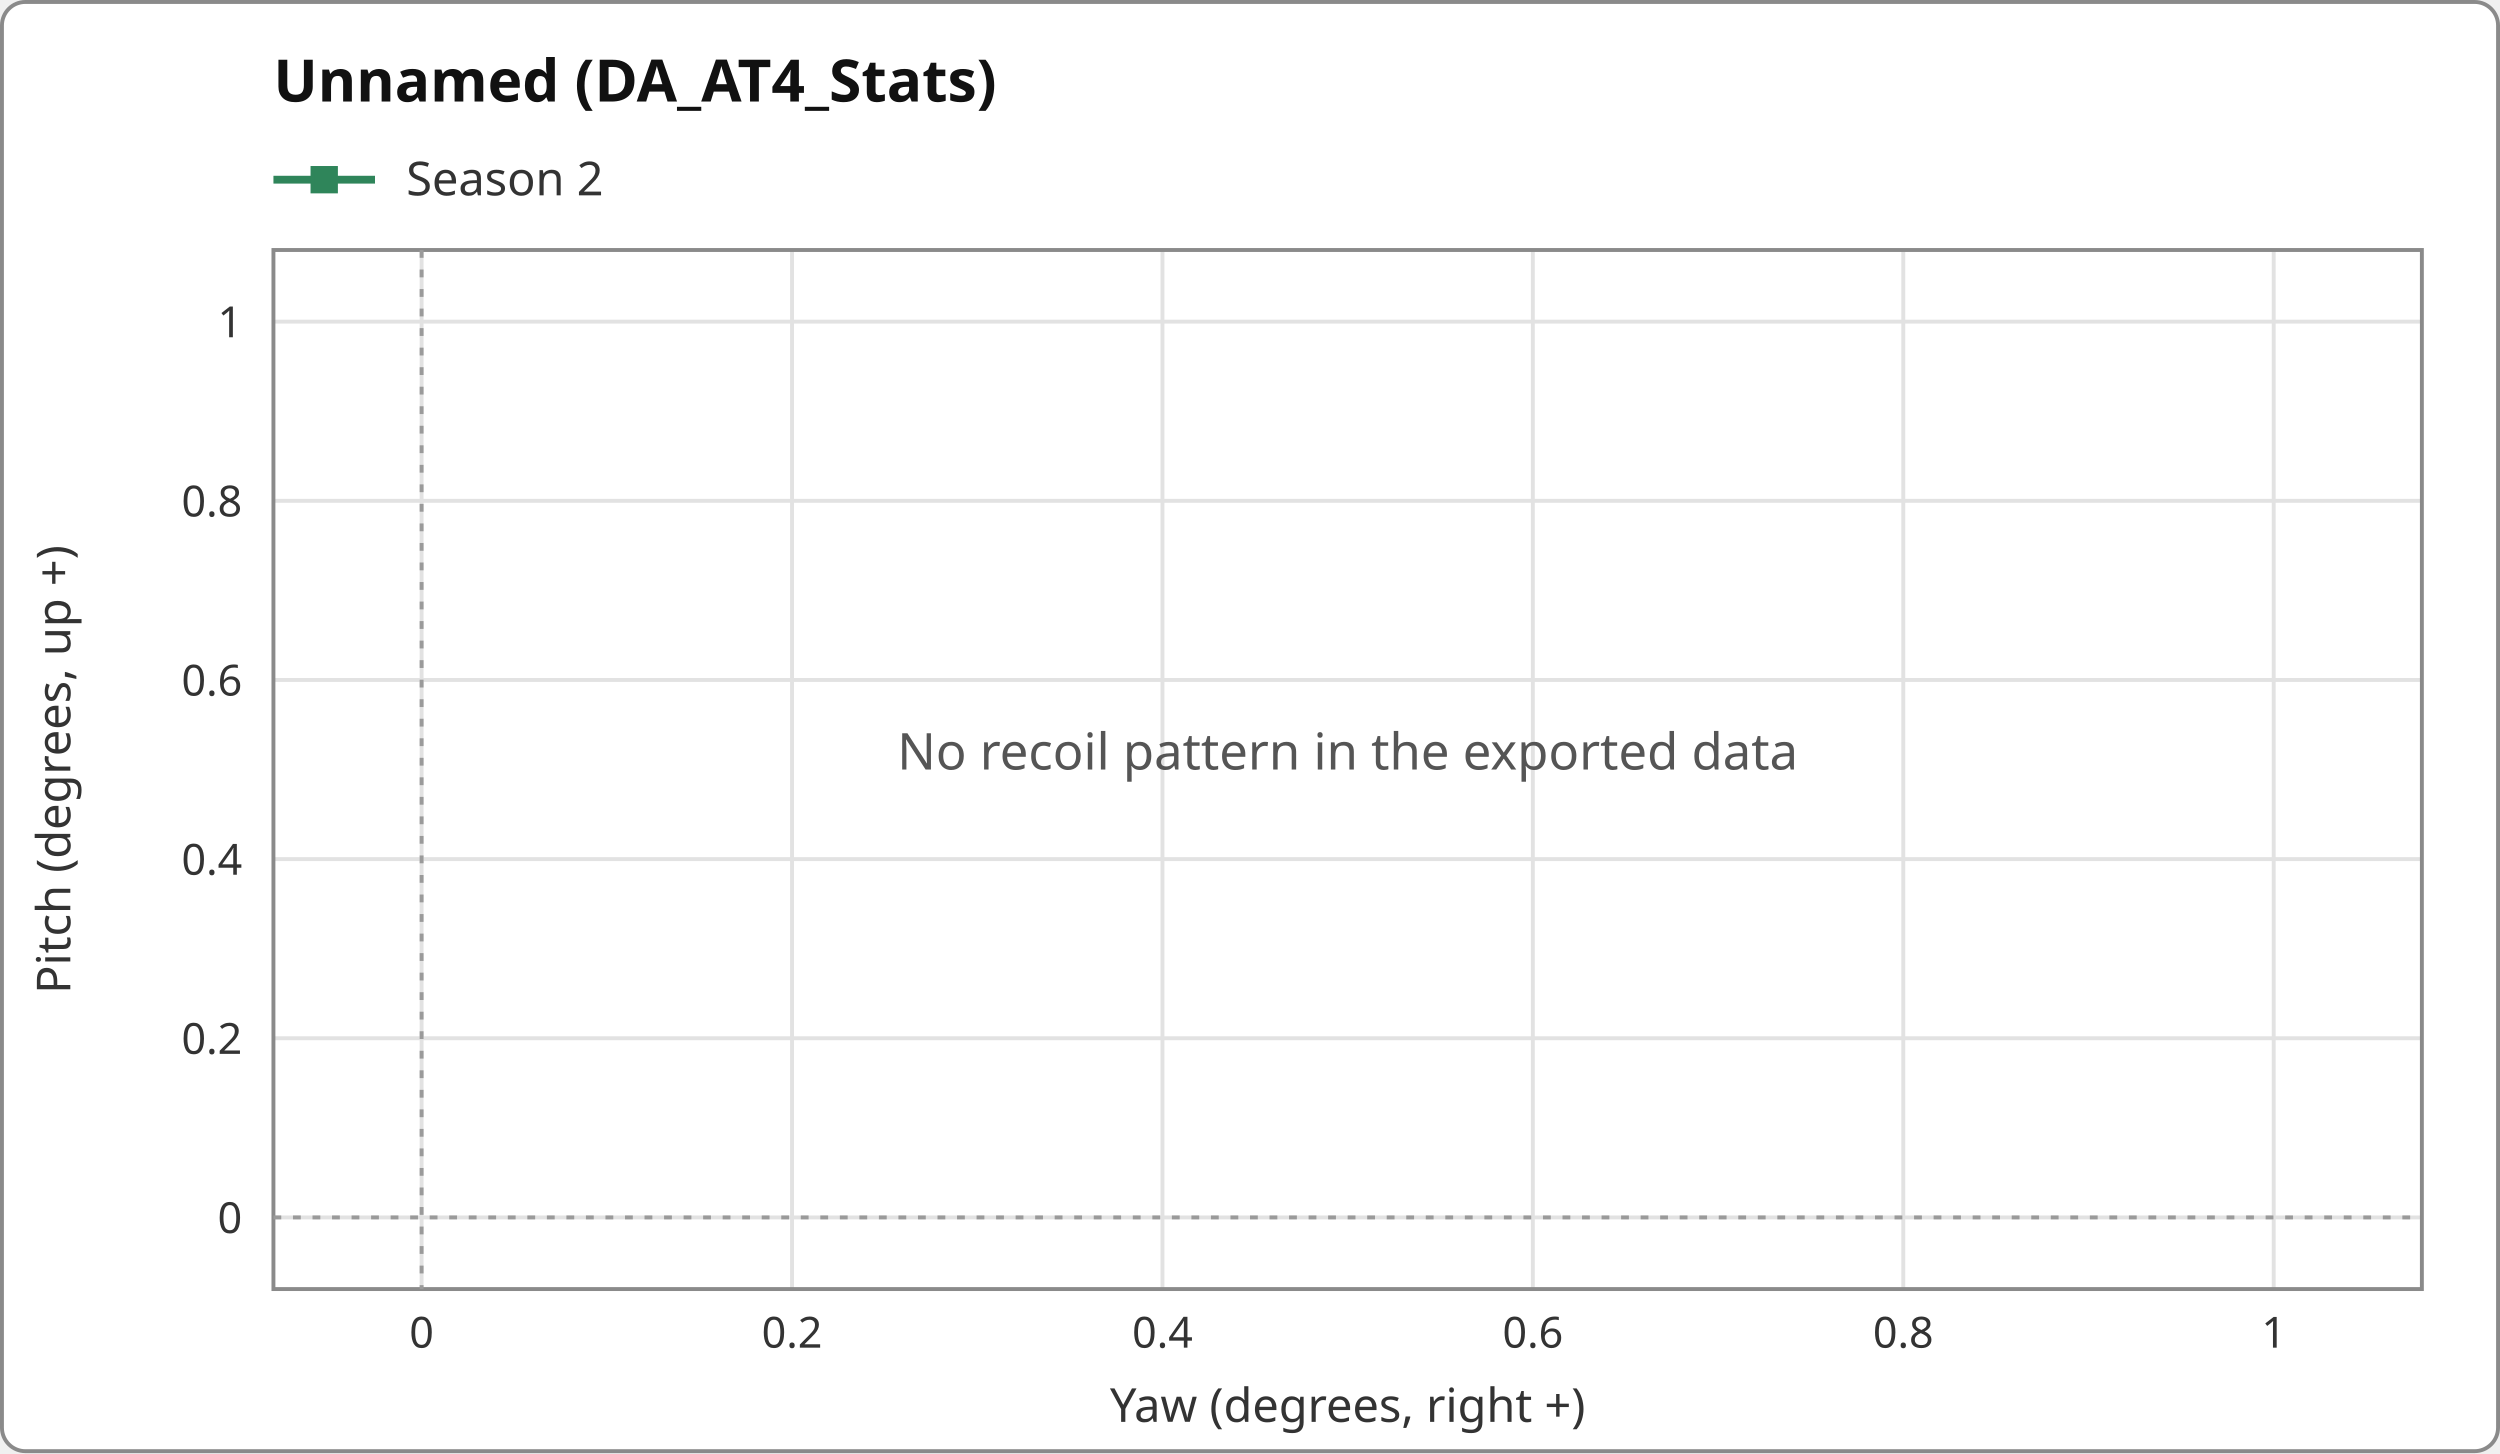
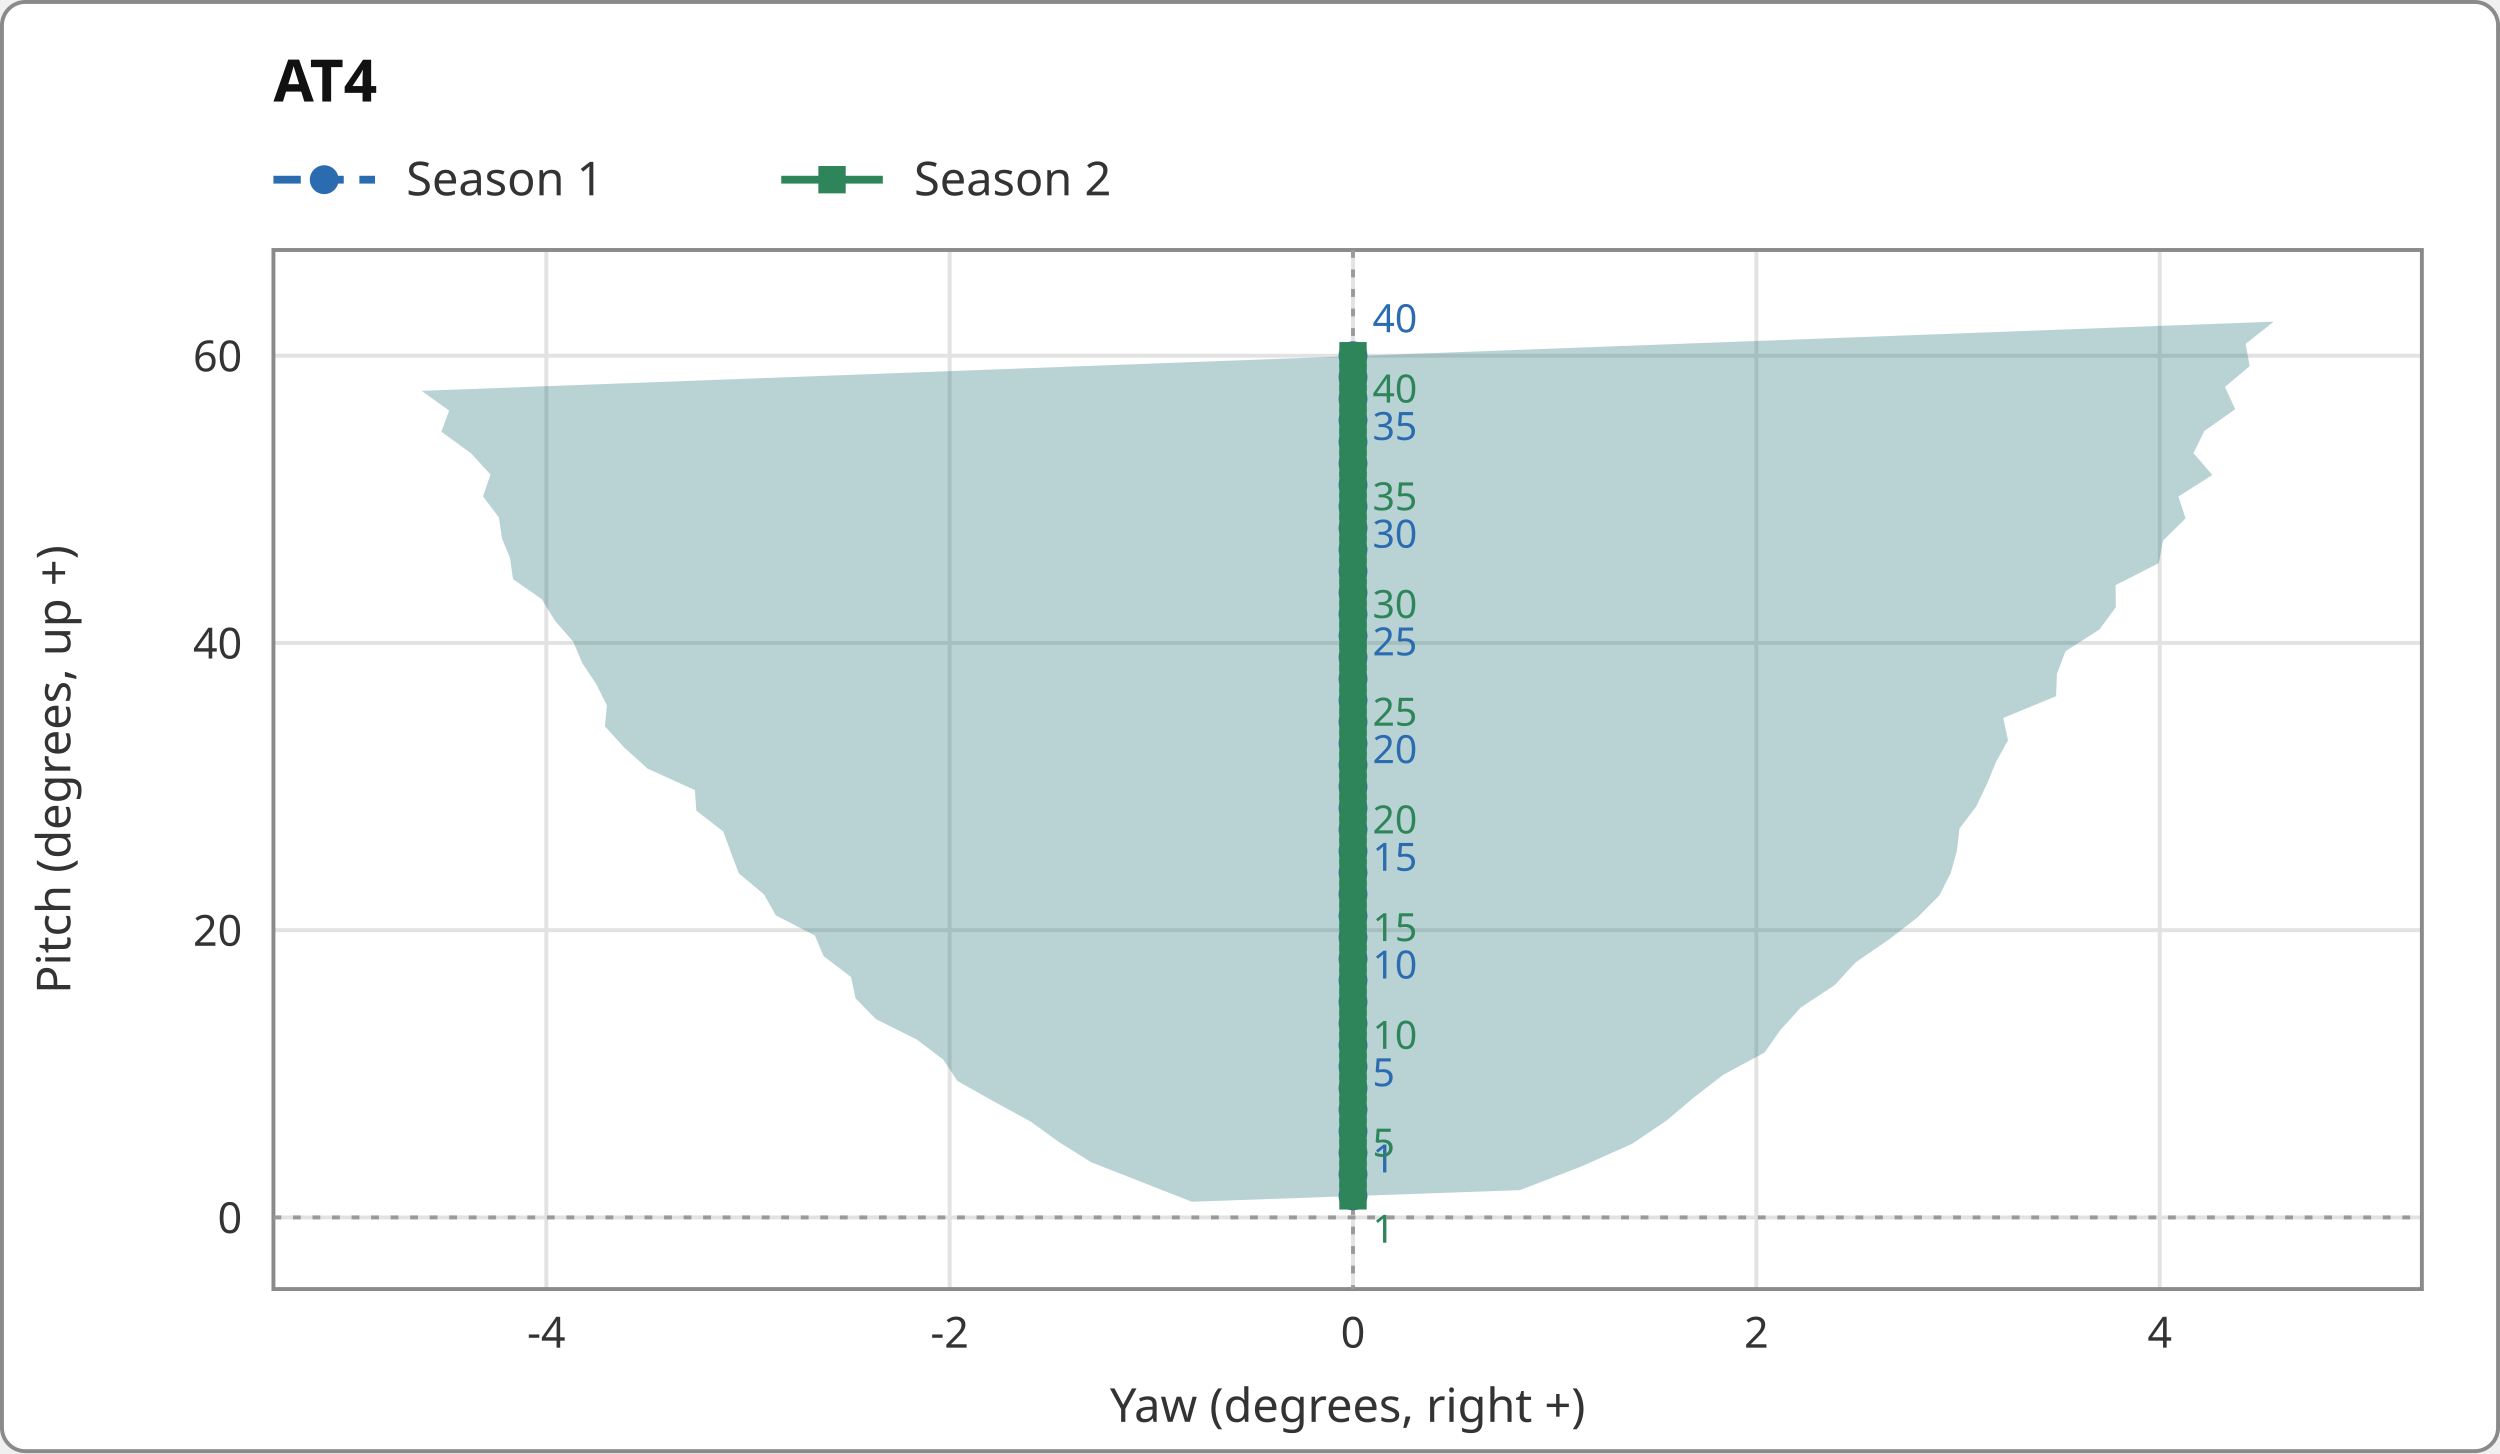
<svg xmlns="http://www.w3.org/2000/svg" width="640" height="372" viewBox="0 0 640 372" role="img" aria-labelledby="t d">
  <style>
.bg{fill:#ffffff;stroke:#8a8a8a;stroke-width:1}
.plot{fill:none;stroke:#8a8a8a;stroke-width:1}
.grid{stroke:#e2e2e2;stroke-width:1}
.axis{stroke:#444;stroke-width:1.2}
.ref{stroke:#9a9a9a;stroke-width:1;stroke-dasharray:2 3}
.tick{font:11px sans-serif;fill:#333}
.lbl{font:12px sans-serif;fill:#333}
.ttl{font:600 15px sans-serif;fill:#111}
.num1{font:10px sans-serif;fill:#2b6cb0}
.num2{font:10px sans-serif;fill:#2f855a}
.note{font:13px sans-serif;fill:#555}
.mk1{stroke:#2b6cb0;fill:#2b6cb0}
.mk2{stroke:#2f855a;fill:#2f855a}
.ln1{fill:none;stroke:#2b6cb0;stroke-width:2;stroke-dasharray:7 4}
.ln2{fill:none;stroke:#2f855a;stroke-width:2}
.band1{fill:#2b6cb0;fill-opacity:.18;stroke:none}
.band2{fill:#2f855a;fill-opacity:.18;stroke:none}
@media (prefers-color-scheme: dark){
.bg{fill:#1c1f24;stroke:#6b7280}
.plot{stroke:#6b7280}
.grid{stroke:#333842}
.axis{stroke:#c9ced6}
.ref{stroke:#7b8190}
.tick,.lbl{fill:#d7dbe2}
.ttl{fill:#f1f3f6}
.note{fill:#aab1bd}
.num1{fill:#63a6e6}
.num2{fill:#68c48f}
.mk1{stroke:#63a6e6;fill:#63a6e6}
.mk2{stroke:#68c48f;fill:#68c48f}
.ln1{stroke:#63a6e6}
.ln2{stroke:#68c48f}
.band1{fill:#63a6e6;fill-opacity:.22}
.band2{fill:#68c48f;fill-opacity:.22}
}
</style>
  <rect class="bg" x="0.5" y="0.5" width="639" height="371" rx="6" />
-   <text class="ttl" x="70" y="26">Unnamed (DA_AT4_Stats)</text>
-   <line class="ln2" x1="70" y1="46" x2="96" y2="46" />
-   <rect class="mk2" x="80" y="43" width="6" height="6" />
-   <text class="lbl" x="104" y="50">Season 2</text>
-   <line class="grid" x1="107.93" y1="64" x2="107.93" y2="330" />
-   <text class="tick" x="107.93" y="345" text-anchor="middle">0</text>
-   <line class="grid" x1="202.76" y1="64" x2="202.76" y2="330" />
-   <text class="tick" x="202.76" y="345" text-anchor="middle">0.2</text>
-   <line class="grid" x1="297.59" y1="64" x2="297.59" y2="330" />
-   <text class="tick" x="297.59" y="345" text-anchor="middle">0.4</text>
-   <line class="grid" x1="392.41" y1="64" x2="392.41" y2="330" />
-   <text class="tick" x="392.41" y="345" text-anchor="middle">0.6</text>
-   <line class="grid" x1="487.24" y1="64" x2="487.24" y2="330" />
-   <text class="tick" x="487.24" y="345" text-anchor="middle">0.8</text>
-   <line class="grid" x1="582.07" y1="64" x2="582.07" y2="330" />
-   <text class="tick" x="582.07" y="345" text-anchor="middle">1</text>
+   <text class="ttl" x="70" y="26">AT4</text>
+   <line class="ln1" x1="70" y1="46" x2="96" y2="46" />
+   <circle class="mk1" cx="83" cy="46" r="3.2" />
+   <text class="lbl" x="104" y="50">Season 1</text>
+   <line class="ln2" x1="200" y1="46" x2="226" y2="46" />
+   <rect class="mk2" x="210" y="43" width="6" height="6" />
+   <text class="lbl" x="234" y="50">Season 2</text>
+   <line class="grid" x1="139.86" y1="64" x2="139.86" y2="330" />
+   <text class="tick" x="139.86" y="345" text-anchor="middle">-4</text>
+   <line class="grid" x1="243.11" y1="64" x2="243.11" y2="330" />
+   <text class="tick" x="243.11" y="345" text-anchor="middle">-2</text>
+   <line class="grid" x1="346.37" y1="64" x2="346.37" y2="330" />
+   <text class="tick" x="346.37" y="345" text-anchor="middle">0</text>
+   <line class="grid" x1="449.63" y1="64" x2="449.63" y2="330" />
+   <text class="tick" x="449.63" y="345" text-anchor="middle">2</text>
+   <line class="grid" x1="552.89" y1="64" x2="552.89" y2="330" />
+   <text class="tick" x="552.89" y="345" text-anchor="middle">4</text>
  <line class="grid" x1="70" y1="311.66" x2="620" y2="311.66" />
  <text class="tick" x="62" y="315.66" text-anchor="end">0</text>
-   <line class="grid" x1="70" y1="265.79" x2="620" y2="265.79" />
-   <text class="tick" x="62" y="269.79" text-anchor="end">0.2</text>
-   <line class="grid" x1="70" y1="219.93" x2="620" y2="219.93" />
-   <text class="tick" x="62" y="223.93" text-anchor="end">0.4</text>
-   <line class="grid" x1="70" y1="174.07" x2="620" y2="174.07" />
-   <text class="tick" x="62" y="178.07" text-anchor="end">0.6</text>
-   <line class="grid" x1="70" y1="128.21" x2="620" y2="128.21" />
-   <text class="tick" x="62" y="132.21" text-anchor="end">0.8</text>
-   <line class="grid" x1="70" y1="82.34" x2="620" y2="82.34" />
-   <text class="tick" x="62" y="86.34" text-anchor="end">1</text>
+   <line class="grid" x1="70" y1="238.12" x2="620" y2="238.12" />
+   <text class="tick" x="62" y="242.12" text-anchor="end">20</text>
+   <line class="grid" x1="70" y1="164.59" x2="620" y2="164.59" />
+   <text class="tick" x="62" y="168.59" text-anchor="end">40</text>
+   <line class="grid" x1="70" y1="91.06" x2="620" y2="91.06" />
+   <text class="tick" x="62" y="95.06" text-anchor="end">60</text>
  <rect class="plot" x="70" y="64" width="550" height="266" />
-   <line class="ref" x1="107.93" y1="64" x2="107.93" y2="330" />
+   <line class="ref" x1="346.37" y1="64" x2="346.37" y2="330" />
  <line class="ref" x1="70" y1="311.66" x2="620" y2="311.66" />
  <text class="lbl" x="345.0" y="364" text-anchor="middle">Yaw (degrees, right +)</text>
  <text class="lbl" transform="translate(18 197.0) rotate(-90)" text-anchor="middle">Pitch (degrees, up +)</text>
-   <text class="note" x="345.0" y="197.0" text-anchor="middle">No recoil pattern in the exported data</text>
+   <polygon class="band1" points="305.08,307.64 292.33,302.62 279.41,297.57 271.07,292.35 263.85,287.12 254.33,281.93 245.12,276.74 241.46,271.25 234.70,266.13 224.24,260.90 219.01,255.55 217.88,250.14 210.83,244.76 208.63,239.51 198.62,234.34 195.58,228.98 189.14,223.57 187.12,218.21 185.17,212.88 178.26,207.53 177.89,202.26 165.83,196.80 159.84,191.41 154.85,185.93 155.38,180.58 152.73,175.28 149.08,169.79 146.73,164.25 142.15,159.00 138.69,153.39 131.34,148.26 130.58,142.89 128.54,137.89 127.72,132.47 123.64,127.07 125.57,121.50 120.61,116.06 112.99,110.52 114.99,105.12 107.93,100.06 582.07,82.34 574.88,88.02 575.91,93.73 569.59,99.05 572.20,104.76 564.32,110.32 561.52,115.99 566.35,121.59 557.68,127.10 559.49,132.72 553.73,138.41 552.65,144.16 541.59,149.78 541.64,155.46 537.47,161.12 528.76,166.71 526.58,172.46 526.34,178.22 512.84,183.79 514.05,189.50 510.97,195.06 508.66,200.69 505.88,206.47 501.62,212.12 500.95,217.86 499.39,223.47 496.54,229.14 490.86,234.87 483.46,240.58 475.07,246.33 469.69,252.16 461.00,257.92 455.72,263.75 451.73,269.43 441.17,275.13 433.58,280.99 426.71,286.80 417.82,292.81 404.87,298.59 389.10,304.67" />
+   <polygon class="band2" points="305.08,307.64 292.33,302.62 279.41,297.57 271.07,292.35 263.85,287.12 254.33,281.93 245.12,276.74 241.46,271.25 234.70,266.13 224.24,260.90 219.01,255.55 217.88,250.14 210.83,244.76 208.63,239.51 198.62,234.34 195.58,228.98 189.14,223.57 187.12,218.21 185.17,212.88 178.26,207.53 177.89,202.26 165.83,196.80 159.84,191.41 154.85,185.93 155.38,180.58 152.73,175.28 149.08,169.79 146.73,164.25 142.15,159.00 138.69,153.39 131.34,148.26 130.58,142.89 128.54,137.89 127.72,132.47 123.64,127.07 125.57,121.50 120.61,116.06 112.99,110.52 114.99,105.12 107.93,100.06 582.07,82.34 574.88,88.02 575.91,93.73 569.59,99.05 572.20,104.76 564.32,110.32 561.52,115.99 566.35,121.59 557.68,127.10 559.49,132.72 553.73,138.41 552.65,144.16 541.59,149.78 541.64,155.46 537.47,161.12 528.76,166.71 526.58,172.46 526.34,178.22 512.84,183.79 514.05,189.50 510.97,195.06 508.66,200.69 505.88,206.47 501.62,212.12 500.95,217.86 499.39,223.47 496.54,229.14 490.86,234.87 483.46,240.58 475.07,246.33 469.69,252.16 461.00,257.92 455.72,263.75 451.73,269.43 441.17,275.13 433.58,280.99 426.71,286.80 417.82,292.81 404.87,298.59 389.10,304.67" />
+   <polyline class="ln1" points="346.37,306.14 346.37,300.63 346.37,295.11 346.37,289.60 346.37,284.08 346.37,278.57 346.37,273.05 346.37,267.54 346.37,262.02 346.37,256.51 346.37,250.99 346.37,245.48 346.37,239.96 346.37,234.45 346.37,228.93 346.37,223.42 346.37,217.90 346.37,212.39 346.37,206.87 346.37,201.36 346.37,195.84 346.37,190.33 346.37,184.81 346.37,179.30 346.37,173.78 346.37,168.27 346.37,162.75 346.37,157.24 346.37,151.72 346.37,146.21 346.37,140.69 346.37,135.18 346.37,129.66 346.37,124.15 346.37,118.63 346.37,113.12 346.37,107.60 346.37,102.09 346.37,96.57 346.37,91.06" />
+   <circle class="mk1" cx="346.37" cy="306.14" r="3.2" />
+   <text class="num1" x="351.37" y="300.14">1</text>
+   <circle class="mk1" cx="346.37" cy="300.63" r="3.2" />
+   <circle class="mk1" cx="346.37" cy="295.11" r="3.2" />
+   <circle class="mk1" cx="346.37" cy="289.60" r="3.2" />
+   <circle class="mk1" cx="346.37" cy="284.08" r="3.2" />
+   <text class="num1" x="351.37" y="278.08">5</text>
+   <circle class="mk1" cx="346.37" cy="278.57" r="3.2" />
+   <circle class="mk1" cx="346.37" cy="273.05" r="3.2" />
+   <circle class="mk1" cx="346.37" cy="267.54" r="3.2" />
+   <circle class="mk1" cx="346.37" cy="262.02" r="3.2" />
+   <circle class="mk1" cx="346.37" cy="256.51" r="3.2" />
+   <text class="num1" x="351.37" y="250.51">10</text>
+   <circle class="mk1" cx="346.37" cy="250.99" r="3.2" />
+   <circle class="mk1" cx="346.37" cy="245.48" r="3.2" />
+   <circle class="mk1" cx="346.37" cy="239.96" r="3.2" />
+   <circle class="mk1" cx="346.37" cy="234.45" r="3.2" />
+   <circle class="mk1" cx="346.37" cy="228.93" r="3.2" />
+   <text class="num1" x="351.37" y="222.93">15</text>
+   <circle class="mk1" cx="346.37" cy="223.42" r="3.2" />
+   <circle class="mk1" cx="346.37" cy="217.90" r="3.2" />
+   <circle class="mk1" cx="346.37" cy="212.39" r="3.2" />
+   <circle class="mk1" cx="346.37" cy="206.87" r="3.2" />
+   <circle class="mk1" cx="346.37" cy="201.36" r="3.2" />
+   <text class="num1" x="351.37" y="195.36">20</text>
+   <circle class="mk1" cx="346.37" cy="195.84" r="3.2" />
+   <circle class="mk1" cx="346.37" cy="190.33" r="3.2" />
+   <circle class="mk1" cx="346.37" cy="184.81" r="3.2" />
+   <circle class="mk1" cx="346.37" cy="179.30" r="3.2" />
+   <circle class="mk1" cx="346.37" cy="173.78" r="3.2" />
+   <text class="num1" x="351.37" y="167.78">25</text>
+   <circle class="mk1" cx="346.37" cy="168.27" r="3.2" />
+   <circle class="mk1" cx="346.37" cy="162.75" r="3.2" />
+   <circle class="mk1" cx="346.37" cy="157.24" r="3.2" />
+   <circle class="mk1" cx="346.37" cy="151.72" r="3.2" />
+   <circle class="mk1" cx="346.37" cy="146.21" r="3.2" />
+   <text class="num1" x="351.37" y="140.21">30</text>
+   <circle class="mk1" cx="346.37" cy="140.69" r="3.2" />
+   <circle class="mk1" cx="346.37" cy="135.18" r="3.2" />
+   <circle class="mk1" cx="346.37" cy="129.66" r="3.2" />
+   <circle class="mk1" cx="346.37" cy="124.15" r="3.2" />
+   <circle class="mk1" cx="346.37" cy="118.63" r="3.2" />
+   <text class="num1" x="351.37" y="112.63">35</text>
+   <circle class="mk1" cx="346.37" cy="113.12" r="3.2" />
+   <circle class="mk1" cx="346.37" cy="107.60" r="3.2" />
+   <circle class="mk1" cx="346.37" cy="102.09" r="3.2" />
+   <circle class="mk1" cx="346.37" cy="96.57" r="3.2" />
+   <circle class="mk1" cx="346.37" cy="91.06" r="3.2" />
+   <text class="num1" x="351.37" y="85.06">40</text>
+   <polyline class="ln2" points="346.37,306.14 346.37,300.63 346.37,295.11 346.37,289.60 346.37,284.08 346.37,278.57 346.37,273.05 346.37,267.54 346.37,262.02 346.37,256.51 346.37,250.99 346.37,245.48 346.37,239.96 346.37,234.45 346.37,228.93 346.37,223.42 346.37,217.90 346.37,212.39 346.37,206.87 346.37,201.36 346.37,195.84 346.37,190.33 346.37,184.81 346.37,179.30 346.37,173.78 346.37,168.27 346.37,162.75 346.37,157.24 346.37,151.72 346.37,146.21 346.37,140.69 346.37,135.18 346.37,129.66 346.37,124.15 346.37,118.63 346.37,113.12 346.37,107.60 346.37,102.09 346.37,96.57 346.37,91.06" />
+   <rect class="mk2" x="343.37" y="303.14" width="6" height="6" />
+   <text class="num2" x="351.37" y="318.14">1</text>
+   <rect class="mk2" x="343.37" y="297.63" width="6" height="6" />
+   <rect class="mk2" x="343.37" y="292.11" width="6" height="6" />
+   <rect class="mk2" x="343.37" y="286.60" width="6" height="6" />
+   <rect class="mk2" x="343.37" y="281.08" width="6" height="6" />
+   <text class="num2" x="351.37" y="296.08">5</text>
+   <rect class="mk2" x="343.37" y="275.57" width="6" height="6" />
+   <rect class="mk2" x="343.37" y="270.05" width="6" height="6" />
+   <rect class="mk2" x="343.37" y="264.54" width="6" height="6" />
+   <rect class="mk2" x="343.37" y="259.02" width="6" height="6" />
+   <rect class="mk2" x="343.37" y="253.51" width="6" height="6" />
+   <text class="num2" x="351.37" y="268.51">10</text>
+   <rect class="mk2" x="343.37" y="247.99" width="6" height="6" />
+   <rect class="mk2" x="343.37" y="242.48" width="6" height="6" />
+   <rect class="mk2" x="343.37" y="236.96" width="6" height="6" />
+   <rect class="mk2" x="343.37" y="231.45" width="6" height="6" />
+   <rect class="mk2" x="343.37" y="225.93" width="6" height="6" />
+   <text class="num2" x="351.37" y="240.93">15</text>
+   <rect class="mk2" x="343.37" y="220.42" width="6" height="6" />
+   <rect class="mk2" x="343.37" y="214.90" width="6" height="6" />
+   <rect class="mk2" x="343.37" y="209.39" width="6" height="6" />
+   <rect class="mk2" x="343.37" y="203.87" width="6" height="6" />
+   <rect class="mk2" x="343.37" y="198.36" width="6" height="6" />
+   <text class="num2" x="351.37" y="213.36">20</text>
+   <rect class="mk2" x="343.37" y="192.84" width="6" height="6" />
+   <rect class="mk2" x="343.37" y="187.33" width="6" height="6" />
+   <rect class="mk2" x="343.37" y="181.81" width="6" height="6" />
+   <rect class="mk2" x="343.37" y="176.30" width="6" height="6" />
+   <rect class="mk2" x="343.37" y="170.78" width="6" height="6" />
+   <text class="num2" x="351.37" y="185.78">25</text>
+   <rect class="mk2" x="343.37" y="165.27" width="6" height="6" />
+   <rect class="mk2" x="343.37" y="159.75" width="6" height="6" />
+   <rect class="mk2" x="343.37" y="154.24" width="6" height="6" />
+   <rect class="mk2" x="343.37" y="148.72" width="6" height="6" />
+   <rect class="mk2" x="343.37" y="143.21" width="6" height="6" />
+   <text class="num2" x="351.37" y="158.21">30</text>
+   <rect class="mk2" x="343.37" y="137.69" width="6" height="6" />
+   <rect class="mk2" x="343.37" y="132.18" width="6" height="6" />
+   <rect class="mk2" x="343.37" y="126.66" width="6" height="6" />
+   <rect class="mk2" x="343.37" y="121.15" width="6" height="6" />
+   <rect class="mk2" x="343.37" y="115.63" width="6" height="6" />
+   <text class="num2" x="351.37" y="130.63">35</text>
+   <rect class="mk2" x="343.37" y="110.12" width="6" height="6" />
+   <rect class="mk2" x="343.37" y="104.60" width="6" height="6" />
+   <rect class="mk2" x="343.37" y="99.09" width="6" height="6" />
+   <rect class="mk2" x="343.37" y="93.57" width="6" height="6" />
+   <rect class="mk2" x="343.37" y="88.06" width="6" height="6" />
+   <text class="num2" x="351.37" y="103.06">40</text>
</svg>
